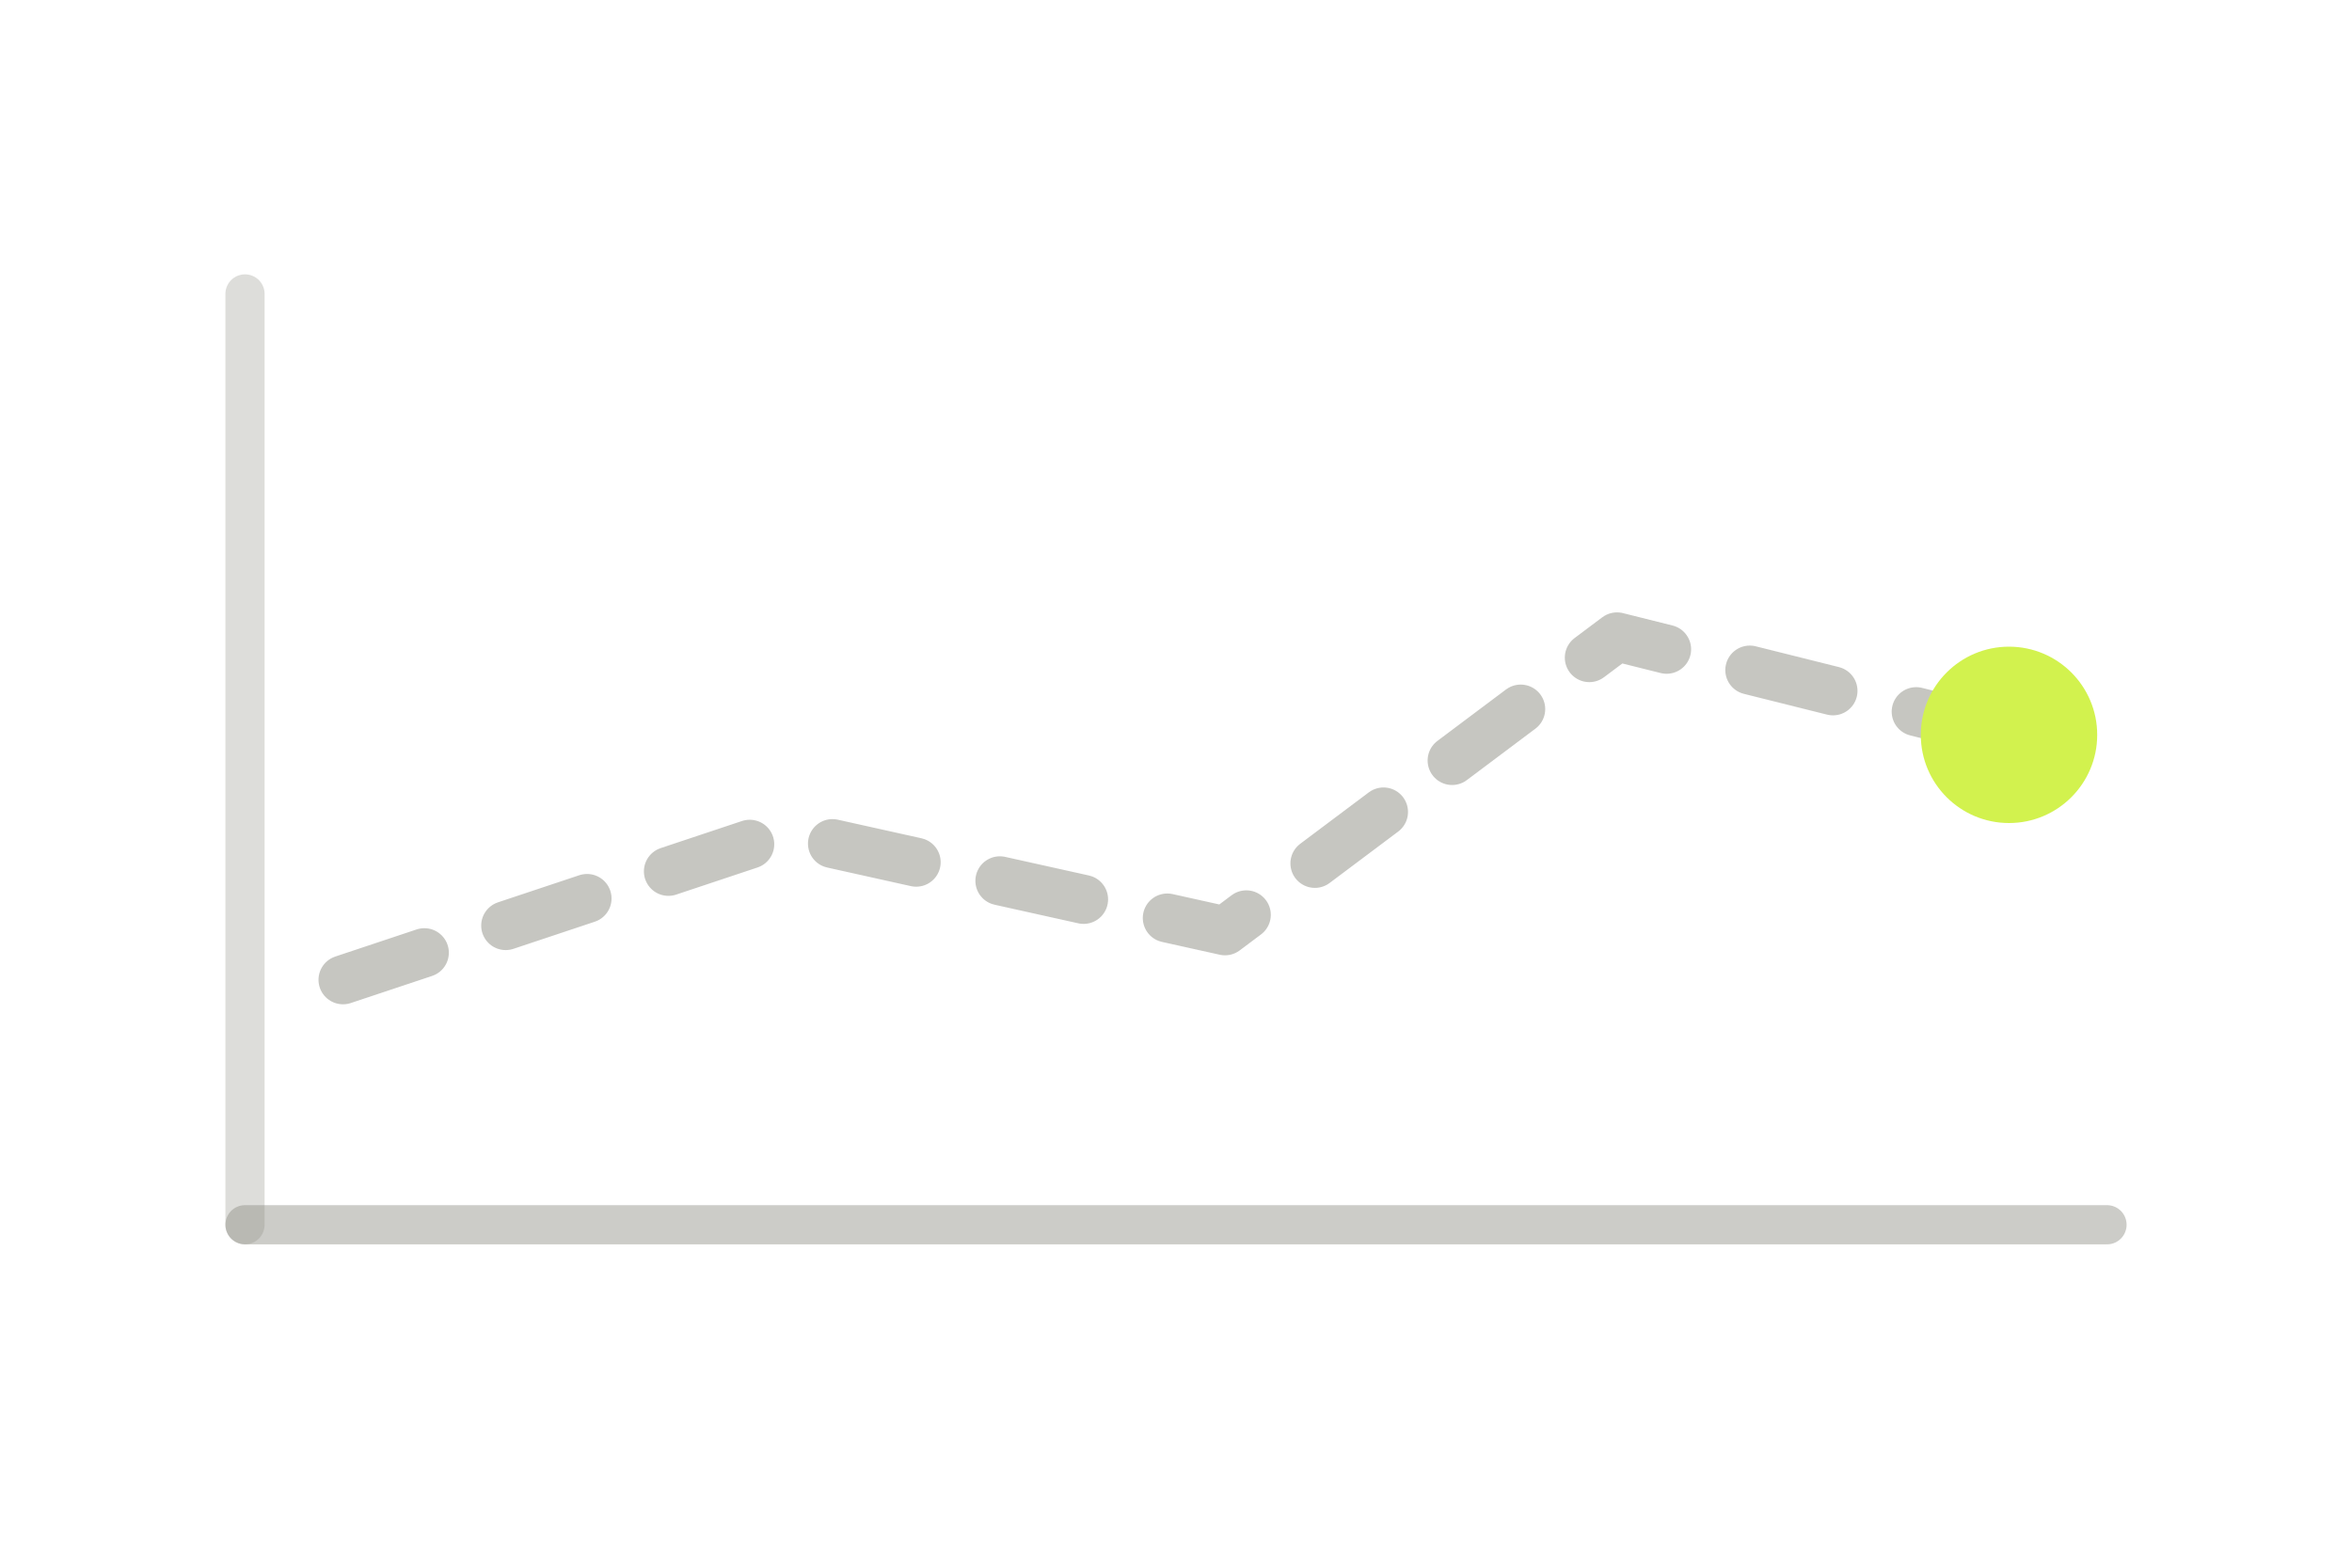
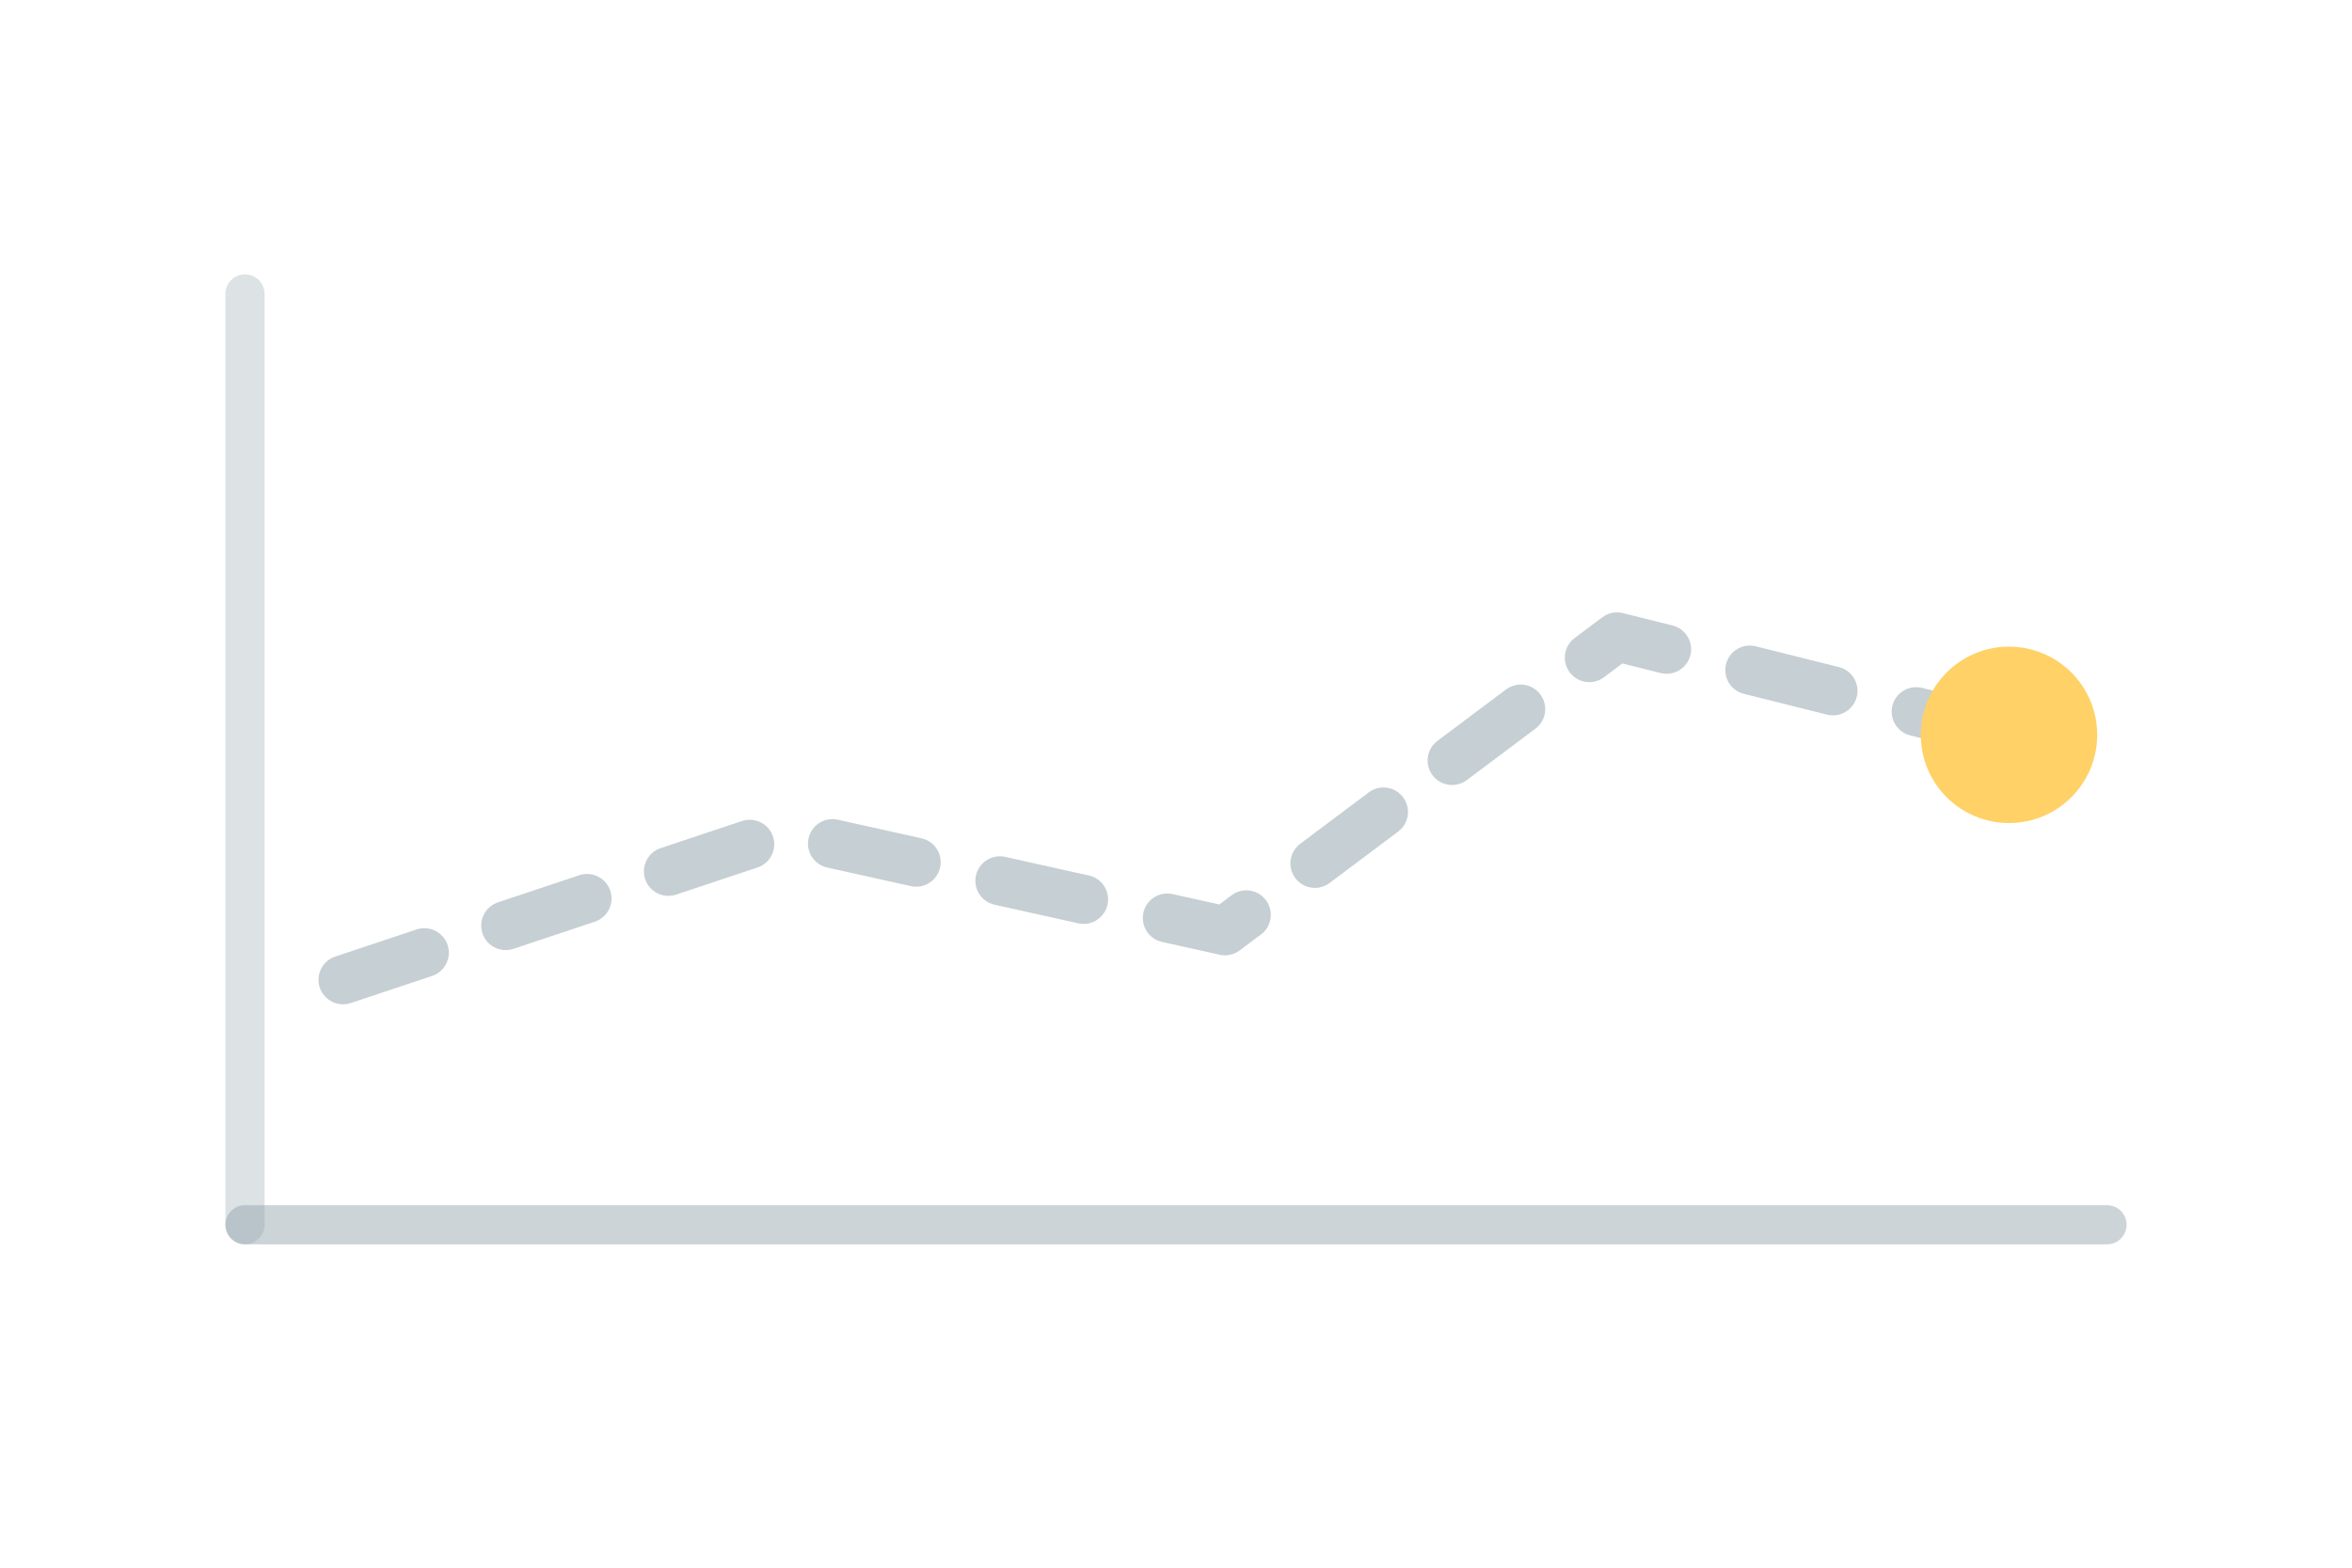
<svg xmlns="http://www.w3.org/2000/svg" viewBox="0 0 96 64" width="96" height="64" fill="none" stroke-linecap="round" stroke-linejoin="round">
-   <line x1="10" y1="50" x2="86" y2="50" stroke="#8d8d84" stroke-width="1.6" opacity=".45" />
-   <line x1="10" y1="12" x2="10" y2="50" stroke="#8d8d84" stroke-width="1.6" opacity=".3" />
-   <polyline points="14,40 32,34 50,38 66,26 82,30" stroke="#8d8d84" stroke-width="2" stroke-dasharray="3.5 3.5" opacity=".5" />
-   <circle cx="82" cy="30" r="3.6" fill="#d2f24e" stroke="none" />
+   <line x1="10" y1="50" x2="86" y2="50" stroke="#8d9fa8" stroke-width="1.6" opacity=".45" />
+   <line x1="10" y1="12" x2="10" y2="50" stroke="#8d9fa8" stroke-width="1.6" opacity=".3" />
+   <polyline points="14,40 32,34 50,38 66,26 82,30" stroke="#8d9fa8" stroke-width="2" stroke-dasharray="3.5 3.5" opacity=".5" />
+   <circle cx="82" cy="30" r="3.6" fill="#ffd166" stroke="none" />
</svg>
